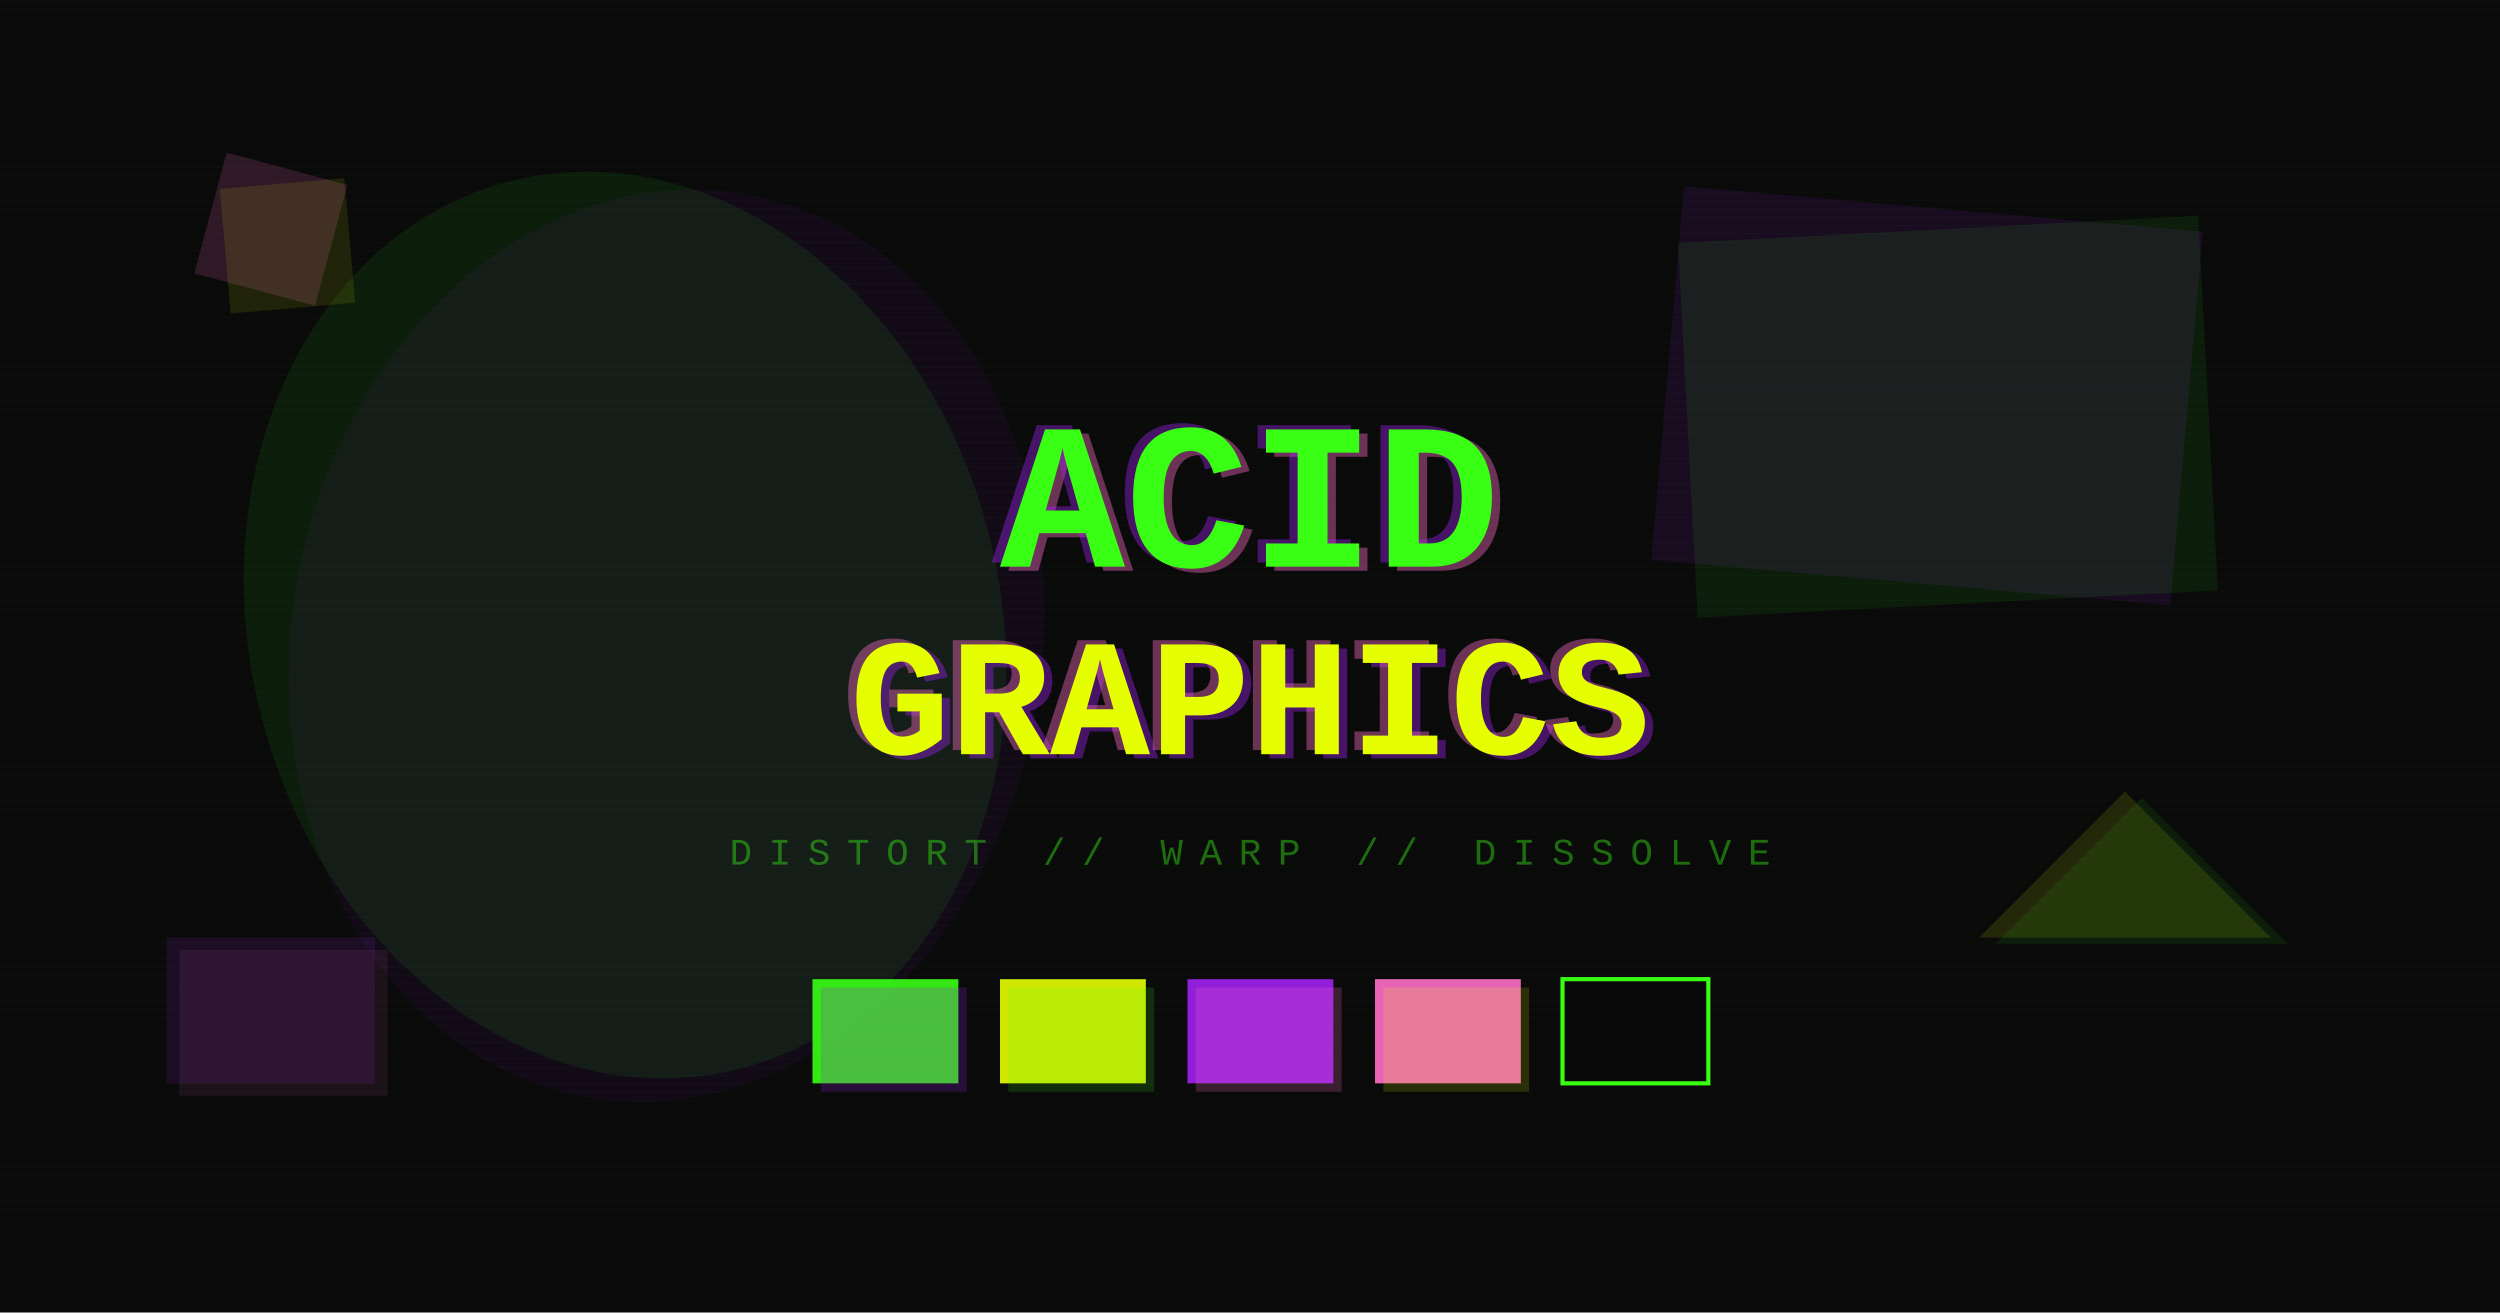
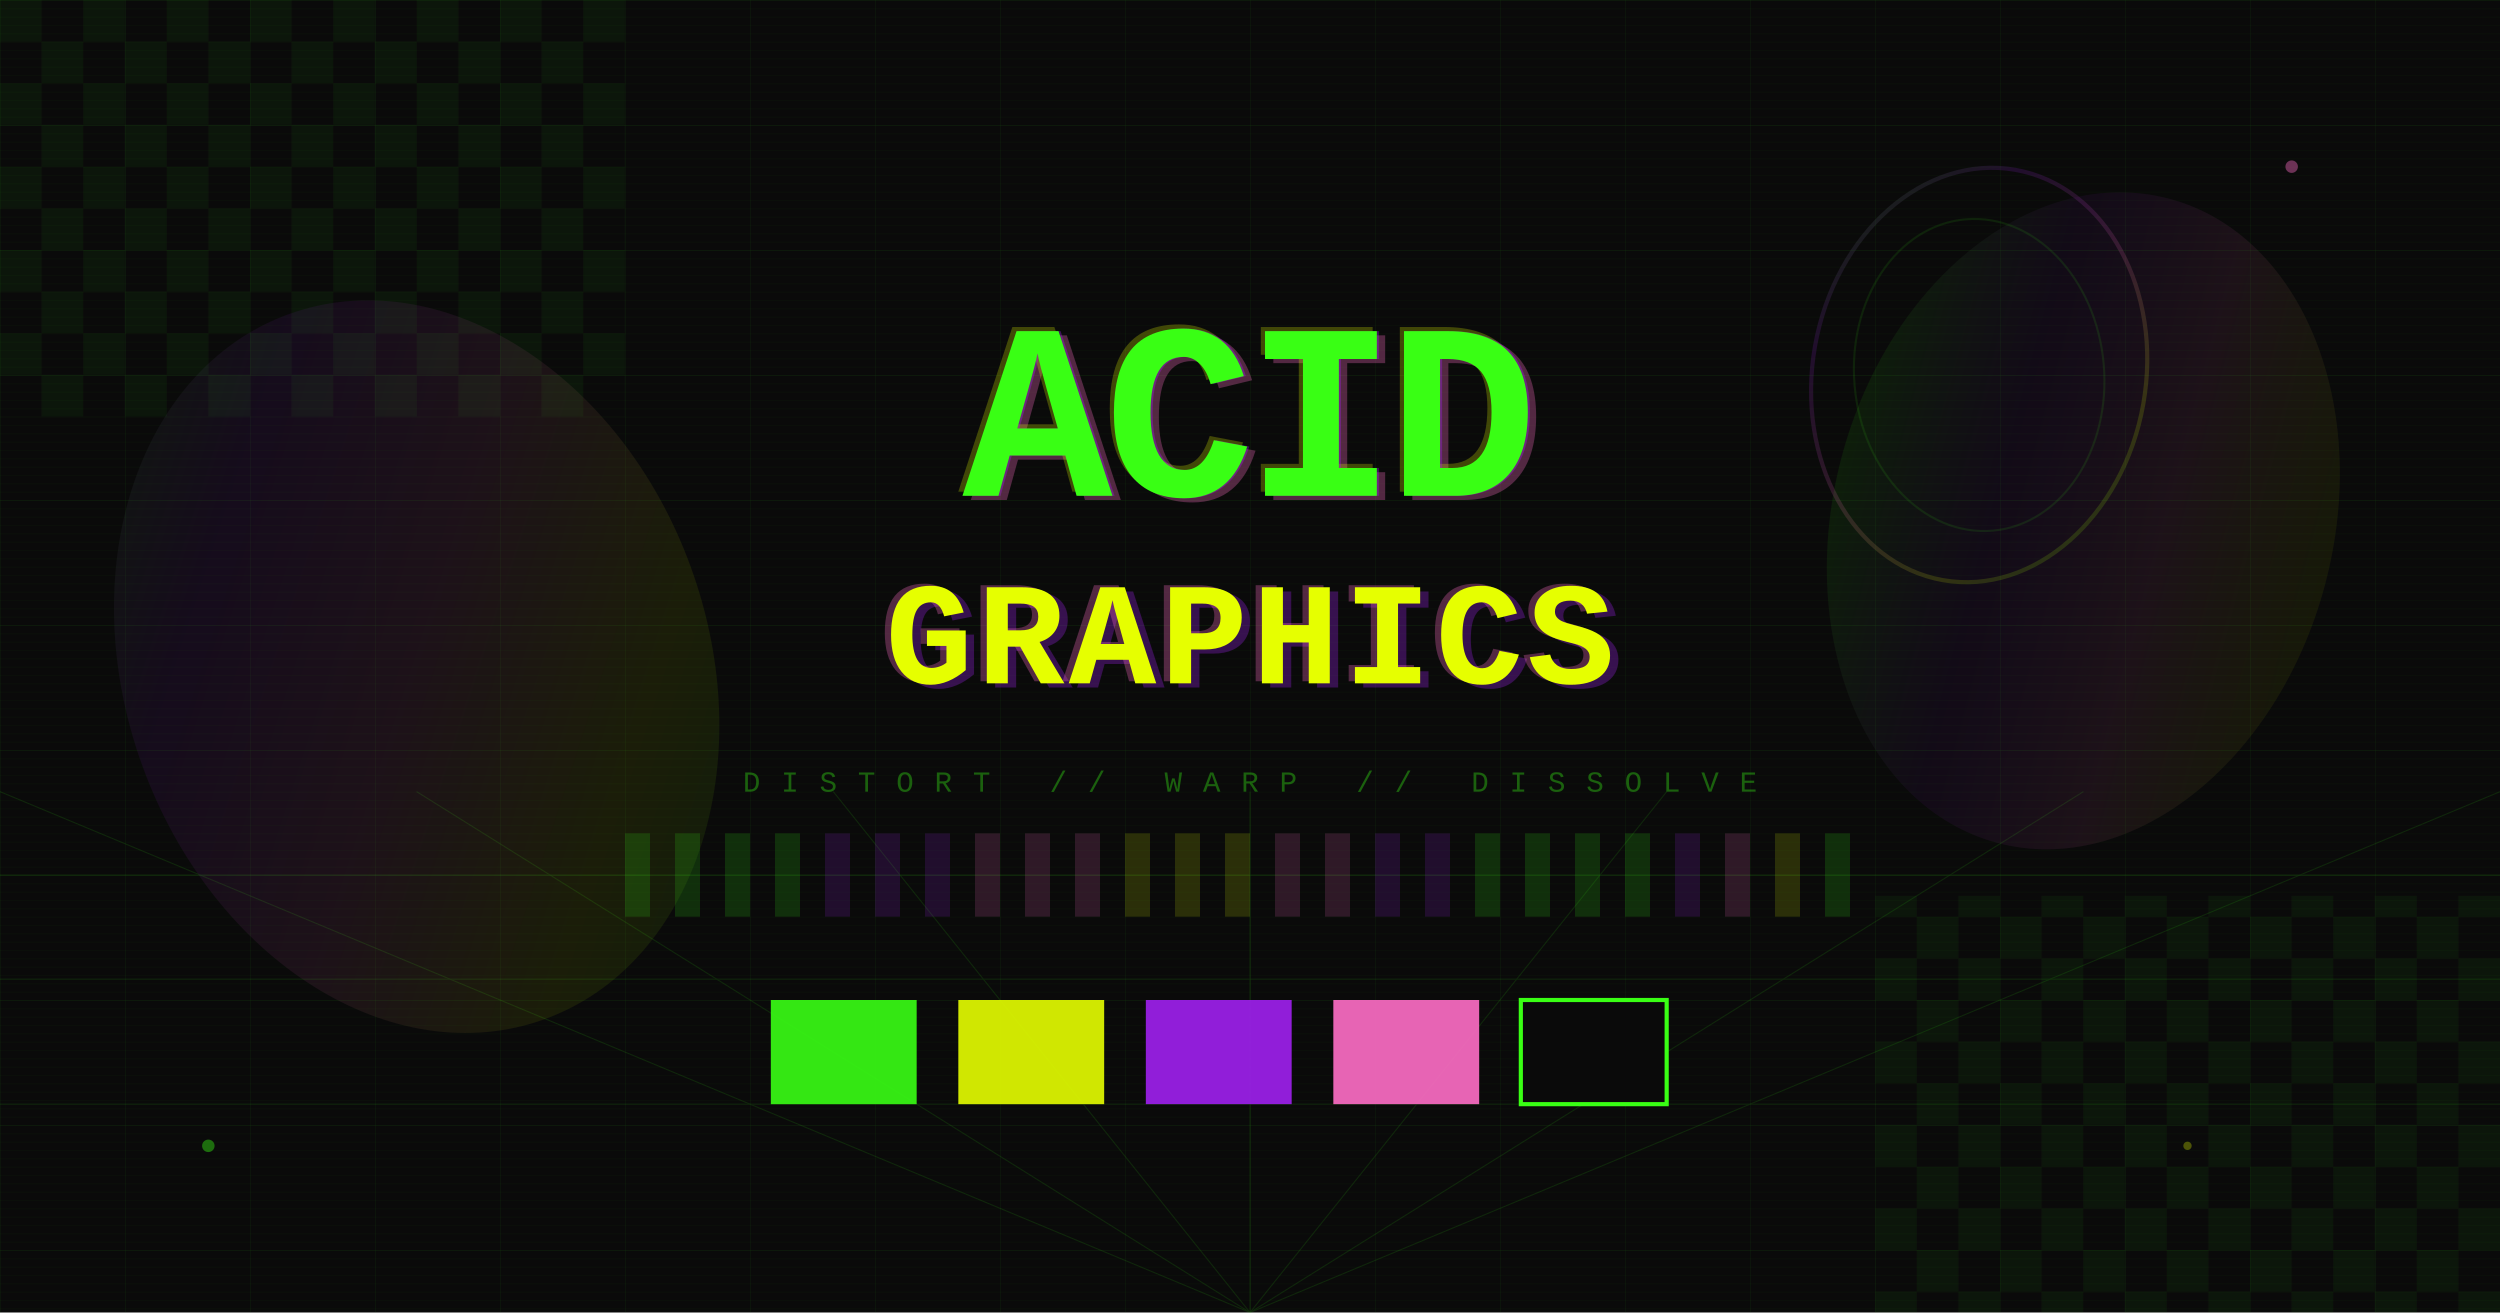
<svg xmlns="http://www.w3.org/2000/svg" width="1200" height="630" viewBox="0 0 1200 630" fill="none">
  <defs>
+     <linearGradient id="acidChrome" x1="0%" y1="0%" x2="100%" y2="100%">
+       <stop offset="0%" stop-color="#39ff14" />
+       <stop offset="25%" stop-color="#a020f0" />
+       <stop offset="50%" stop-color="#ff6ec7" />
+       <stop offset="75%" stop-color="#e6ff00" />
+       <stop offset="100%" stop-color="#39ff14" />
+     </linearGradient>
+     <linearGradient id="acidIridescent" x1="0%" y1="0%" x2="100%" y2="0%">
+       <stop offset="0%" stop-color="#39ff14" stop-opacity="0.8" />
+       <stop offset="33%" stop-color="#a020f0" stop-opacity="0.6" />
+       <stop offset="66%" stop-color="#ff6ec7" stop-opacity="0.8" />
+       <stop offset="100%" stop-color="#e6ff00" stop-opacity="0.6" />
+     </linearGradient>
+     <pattern id="acidCheckerboard" x="0" y="0" width="40" height="40" patternUnits="userSpaceOnUse">
+       <rect width="20" height="20" fill="#39ff14" opacity="0.06" />
+       <rect x="20" y="20" width="20" height="20" fill="#39ff14" opacity="0.06" />
+     </pattern>
+     <pattern id="acidWireGrid" x="0" y="0" width="60" height="60" patternUnits="userSpaceOnUse">
+       <line x1="0" y1="0" x2="60" y2="0" stroke="#39ff14" stroke-width="0.5" opacity="0.08" />
+       <line x1="0" y1="0" x2="0" y2="60" stroke="#39ff14" stroke-width="0.5" opacity="0.08" />
+     </pattern>
    <pattern id="acidScanlines" x="0" y="0" width="4" height="4" patternUnits="userSpaceOnUse">
-       <line x1="0" y1="0" x2="4" y2="0" stroke="#39ff14" stroke-width="0.5" opacity="0.05" />
+       <line x1="0" y1="0" x2="4" y2="0" stroke="#39ff14" stroke-width="0.5" opacity="0.04" />
    </pattern>
  </defs>
  <rect width="1200" height="630" fill="#0a0a0a" />
+   <rect width="1200" height="630" fill="url(#acidWireGrid)" />
+   <g opacity="0.12">
+     <line x1="600" y1="630" x2="0" y2="380" stroke="#39ff14" stroke-width="0.5" />
+     <line x1="600" y1="630" x2="200" y2="380" stroke="#39ff14" stroke-width="0.5" />
+     <line x1="600" y1="630" x2="400" y2="380" stroke="#39ff14" stroke-width="0.5" />
+     <line x1="600" y1="630" x2="600" y2="380" stroke="#39ff14" stroke-width="0.5" />
+     <line x1="600" y1="630" x2="800" y2="380" stroke="#39ff14" stroke-width="0.5" />
+     <line x1="600" y1="630" x2="1000" y2="380" stroke="#39ff14" stroke-width="0.5" />
+     <line x1="600" y1="630" x2="1200" y2="380" stroke="#39ff14" stroke-width="0.5" />
+     <line x1="0" y1="420" x2="1200" y2="420" stroke="#39ff14" stroke-width="0.5" />
+     <line x1="0" y1="470" x2="1200" y2="470" stroke="#39ff14" stroke-width="0.5" />
+     <line x1="0" y1="530" x2="1200" y2="530" stroke="#39ff14" stroke-width="0.5" />
+   </g>
+   <rect x="0" y="0" width="300" height="200" fill="url(#acidCheckerboard)" opacity="0.8" />
+   <rect x="900" y="430" width="300" height="200" fill="url(#acidCheckerboard)" opacity="0.8" />
+   <ellipse cx="200" cy="320" rx="140" ry="180" fill="url(#acidChrome)" opacity="0.08" transform="rotate(-20 200 320)" />
+   <ellipse cx="1000" cy="250" rx="120" ry="160" fill="url(#acidIridescent)" opacity="0.1" transform="rotate(15 1000 250)" />
+   <ellipse cx="950" cy="180" rx="80" ry="100" stroke="url(#acidChrome)" stroke-width="2" fill="none" opacity="0.15" transform="rotate(10 950 180)" />
+   <ellipse cx="950" cy="180" rx="60" ry="75" stroke="#39ff14" stroke-width="1" fill="none" opacity="0.1" transform="rotate(-5 950 180)" />
  <rect width="1200" height="630" fill="url(#acidScanlines)" />
-   <ellipse cx="300" cy="300" rx="180" ry="220" fill="#39ff14" opacity="0.08" transform="rotate(-15 300 300)" />
-   <ellipse cx="320" cy="310" rx="180" ry="220" fill="#a020f0" opacity="0.06" transform="rotate(10 320 310)" />
-   <rect x="800" y="100" width="250" height="180" fill="#a020f0" opacity="0.1" transform="rotate(5 925 190)" />
-   <rect x="810" y="110" width="250" height="180" fill="#39ff14" opacity="0.08" transform="rotate(-3 935 200)" />
-   <rect x="100" y="80" width="60" height="60" fill="#ff6ec7" opacity="0.15" transform="rotate(15 130 110)" />
-   <rect x="108" y="88" width="60" height="60" fill="#e6ff00" opacity="0.1" transform="rotate(-5 138 118)" />
-   <polygon points="950,450 1020,380 1090,450" fill="#e6ff00" opacity="0.12" />
-   <polygon points="958,453 1028,383 1098,453" fill="#39ff14" opacity="0.08" />
-   <rect x="80" y="450" width="100" height="70" fill="#a020f0" opacity="0.12" />
-   <rect x="86" y="456" width="100" height="70" fill="#ff6ec7" opacity="0.08" />
-   <text x="604" y="274" font-family="ui-monospace, 'Courier New', monospace" font-size="100" font-weight="900" fill="#ff6ec7" text-anchor="middle" opacity="0.4">ACID</text>
-   <text x="596" y="270" font-family="ui-monospace, 'Courier New', monospace" font-size="100" font-weight="900" fill="#a020f0" text-anchor="middle" opacity="0.4">ACID</text>
-   <text x="600" y="272" font-family="ui-monospace, 'Courier New', monospace" font-size="100" font-weight="900" fill="#39ff14" text-anchor="middle">ACID</text>
-   <text x="604" y="364" font-family="ui-monospace, 'Courier New', monospace" font-size="80" font-weight="900" fill="#a020f0" text-anchor="middle" opacity="0.4">GRAPHICS</text>
-   <text x="596" y="360" font-family="ui-monospace, 'Courier New', monospace" font-size="80" font-weight="900" fill="#ff6ec7" text-anchor="middle" opacity="0.4">GRAPHICS</text>
-   <text x="600" y="362" font-family="ui-monospace, 'Courier New', monospace" font-size="80" font-weight="900" fill="#e6ff00" text-anchor="middle">GRAPHICS</text>
-   <text x="600" y="415" font-family="ui-monospace, 'Courier New', monospace" font-size="18" fill="#39ff14" text-anchor="middle" opacity="0.4" letter-spacing="8">DISTORT // WARP // DISSOLVE</text>
-   <rect x="390" y="470" width="70" height="50" fill="#39ff14" opacity="0.9" />
-   <rect x="480" y="470" width="70" height="50" fill="#e6ff00" opacity="0.9" />
-   <rect x="570" y="470" width="70" height="50" fill="#a020f0" opacity="0.9" />
-   <rect x="660" y="470" width="70" height="50" fill="#ff6ec7" opacity="0.9" />
-   <rect x="750" y="470" width="70" height="50" fill="#0a0a0a" stroke="#39ff14" stroke-width="2" />
-   <rect x="394" y="474" width="70" height="50" fill="#a020f0" opacity="0.2" />
-   <rect x="484" y="474" width="70" height="50" fill="#39ff14" opacity="0.15" />
-   <rect x="574" y="474" width="70" height="50" fill="#ff6ec7" opacity="0.2" />
-   <rect x="664" y="474" width="70" height="50" fill="#e6ff00" opacity="0.15" />
+   <text x="604" y="240" font-family="ui-monospace, 'Courier New', monospace" font-size="120" font-weight="900" fill="#ff6ec7" text-anchor="middle" opacity="0.3" letter-spacing="-4">ACID</text>
+   <text x="598" y="236" font-family="ui-monospace, 'Courier New', monospace" font-size="120" font-weight="900" fill="#e6ff00" text-anchor="middle" opacity="0.25" letter-spacing="-4">ACID</text>
+   <text x="601" y="238" font-family="ui-monospace, 'Courier New', monospace" font-size="120" font-weight="900" fill="#a020f0" text-anchor="middle" opacity="0.35" letter-spacing="-4">ACID</text>
+   <text x="600" y="238" font-family="ui-monospace, 'Courier New', monospace" font-size="120" font-weight="900" fill="#39ff14" text-anchor="middle" letter-spacing="-4">ACID</text>
+   <text x="604" y="330" font-family="ui-monospace, 'Courier New', monospace" font-size="70" font-weight="900" fill="#a020f0" text-anchor="middle" opacity="0.3" letter-spacing="2">GRAPHICS</text>
+   <text x="597" y="327" font-family="ui-monospace, 'Courier New', monospace" font-size="70" font-weight="900" fill="#ff6ec7" text-anchor="middle" opacity="0.3" letter-spacing="2">GRAPHICS</text>
+   <text x="600" y="328" font-family="ui-monospace, 'Courier New', monospace" font-size="70" font-weight="900" fill="#e6ff00" text-anchor="middle" letter-spacing="2">GRAPHICS</text>
+   <text x="600" y="380" font-family="ui-monospace, 'Courier New', monospace" font-size="14" fill="#39ff14" text-anchor="middle" opacity="0.35" letter-spacing="10">DISTORT // WARP // DISSOLVE</text>
+   <g opacity="0.15">
+     <rect x="300" y="400" width="12" height="40" fill="#39ff14" />
+     <rect x="324" y="400" width="12" height="40" fill="#39ff14" />
+     <rect x="348" y="400" width="12" height="40" fill="#39ff14" />
+     <rect x="372" y="400" width="12" height="40" fill="#39ff14" />
+     <rect x="396" y="400" width="12" height="40" fill="#a020f0" />
+     <rect x="420" y="400" width="12" height="40" fill="#a020f0" />
+     <rect x="444" y="400" width="12" height="40" fill="#a020f0" />
+     <rect x="468" y="400" width="12" height="40" fill="#ff6ec7" />
+     <rect x="492" y="400" width="12" height="40" fill="#ff6ec7" />
+     <rect x="516" y="400" width="12" height="40" fill="#ff6ec7" />
+     <rect x="540" y="400" width="12" height="40" fill="#e6ff00" />
+     <rect x="564" y="400" width="12" height="40" fill="#e6ff00" />
+     <rect x="588" y="400" width="12" height="40" fill="#e6ff00" />
+     <rect x="612" y="400" width="12" height="40" fill="#ff6ec7" />
+     <rect x="636" y="400" width="12" height="40" fill="#ff6ec7" />
+     <rect x="660" y="400" width="12" height="40" fill="#a020f0" />
+     <rect x="684" y="400" width="12" height="40" fill="#a020f0" />
+     <rect x="708" y="400" width="12" height="40" fill="#39ff14" />
+     <rect x="732" y="400" width="12" height="40" fill="#39ff14" />
+     <rect x="756" y="400" width="12" height="40" fill="#39ff14" />
+     <rect x="780" y="400" width="12" height="40" fill="#39ff14" />
+     <rect x="804" y="400" width="12" height="40" fill="#a020f0" />
+     <rect x="828" y="400" width="12" height="40" fill="#ff6ec7" />
+     <rect x="852" y="400" width="12" height="40" fill="#e6ff00" />
+     <rect x="876" y="400" width="12" height="40" fill="#39ff14" />
+   </g>
+   <rect x="370" y="480" width="70" height="50" fill="#39ff14" opacity="0.9" />
+   <rect x="460" y="480" width="70" height="50" fill="#e6ff00" opacity="0.9" />
+   <rect x="550" y="480" width="70" height="50" fill="#a020f0" opacity="0.9" />
+   <rect x="640" y="480" width="70" height="50" fill="#ff6ec7" opacity="0.9" />
+   <rect x="730" y="480" width="70" height="50" fill="#0a0a0a" stroke="#39ff14" stroke-width="2" />
+   <circle cx="100" cy="550" r="3" fill="#39ff14" opacity="0.4" />
+   <circle cx="1100" cy="80" r="3" fill="#ff6ec7" opacity="0.4" />
+   <circle cx="1050" cy="550" r="2" fill="#e6ff00" opacity="0.3" />
</svg>
